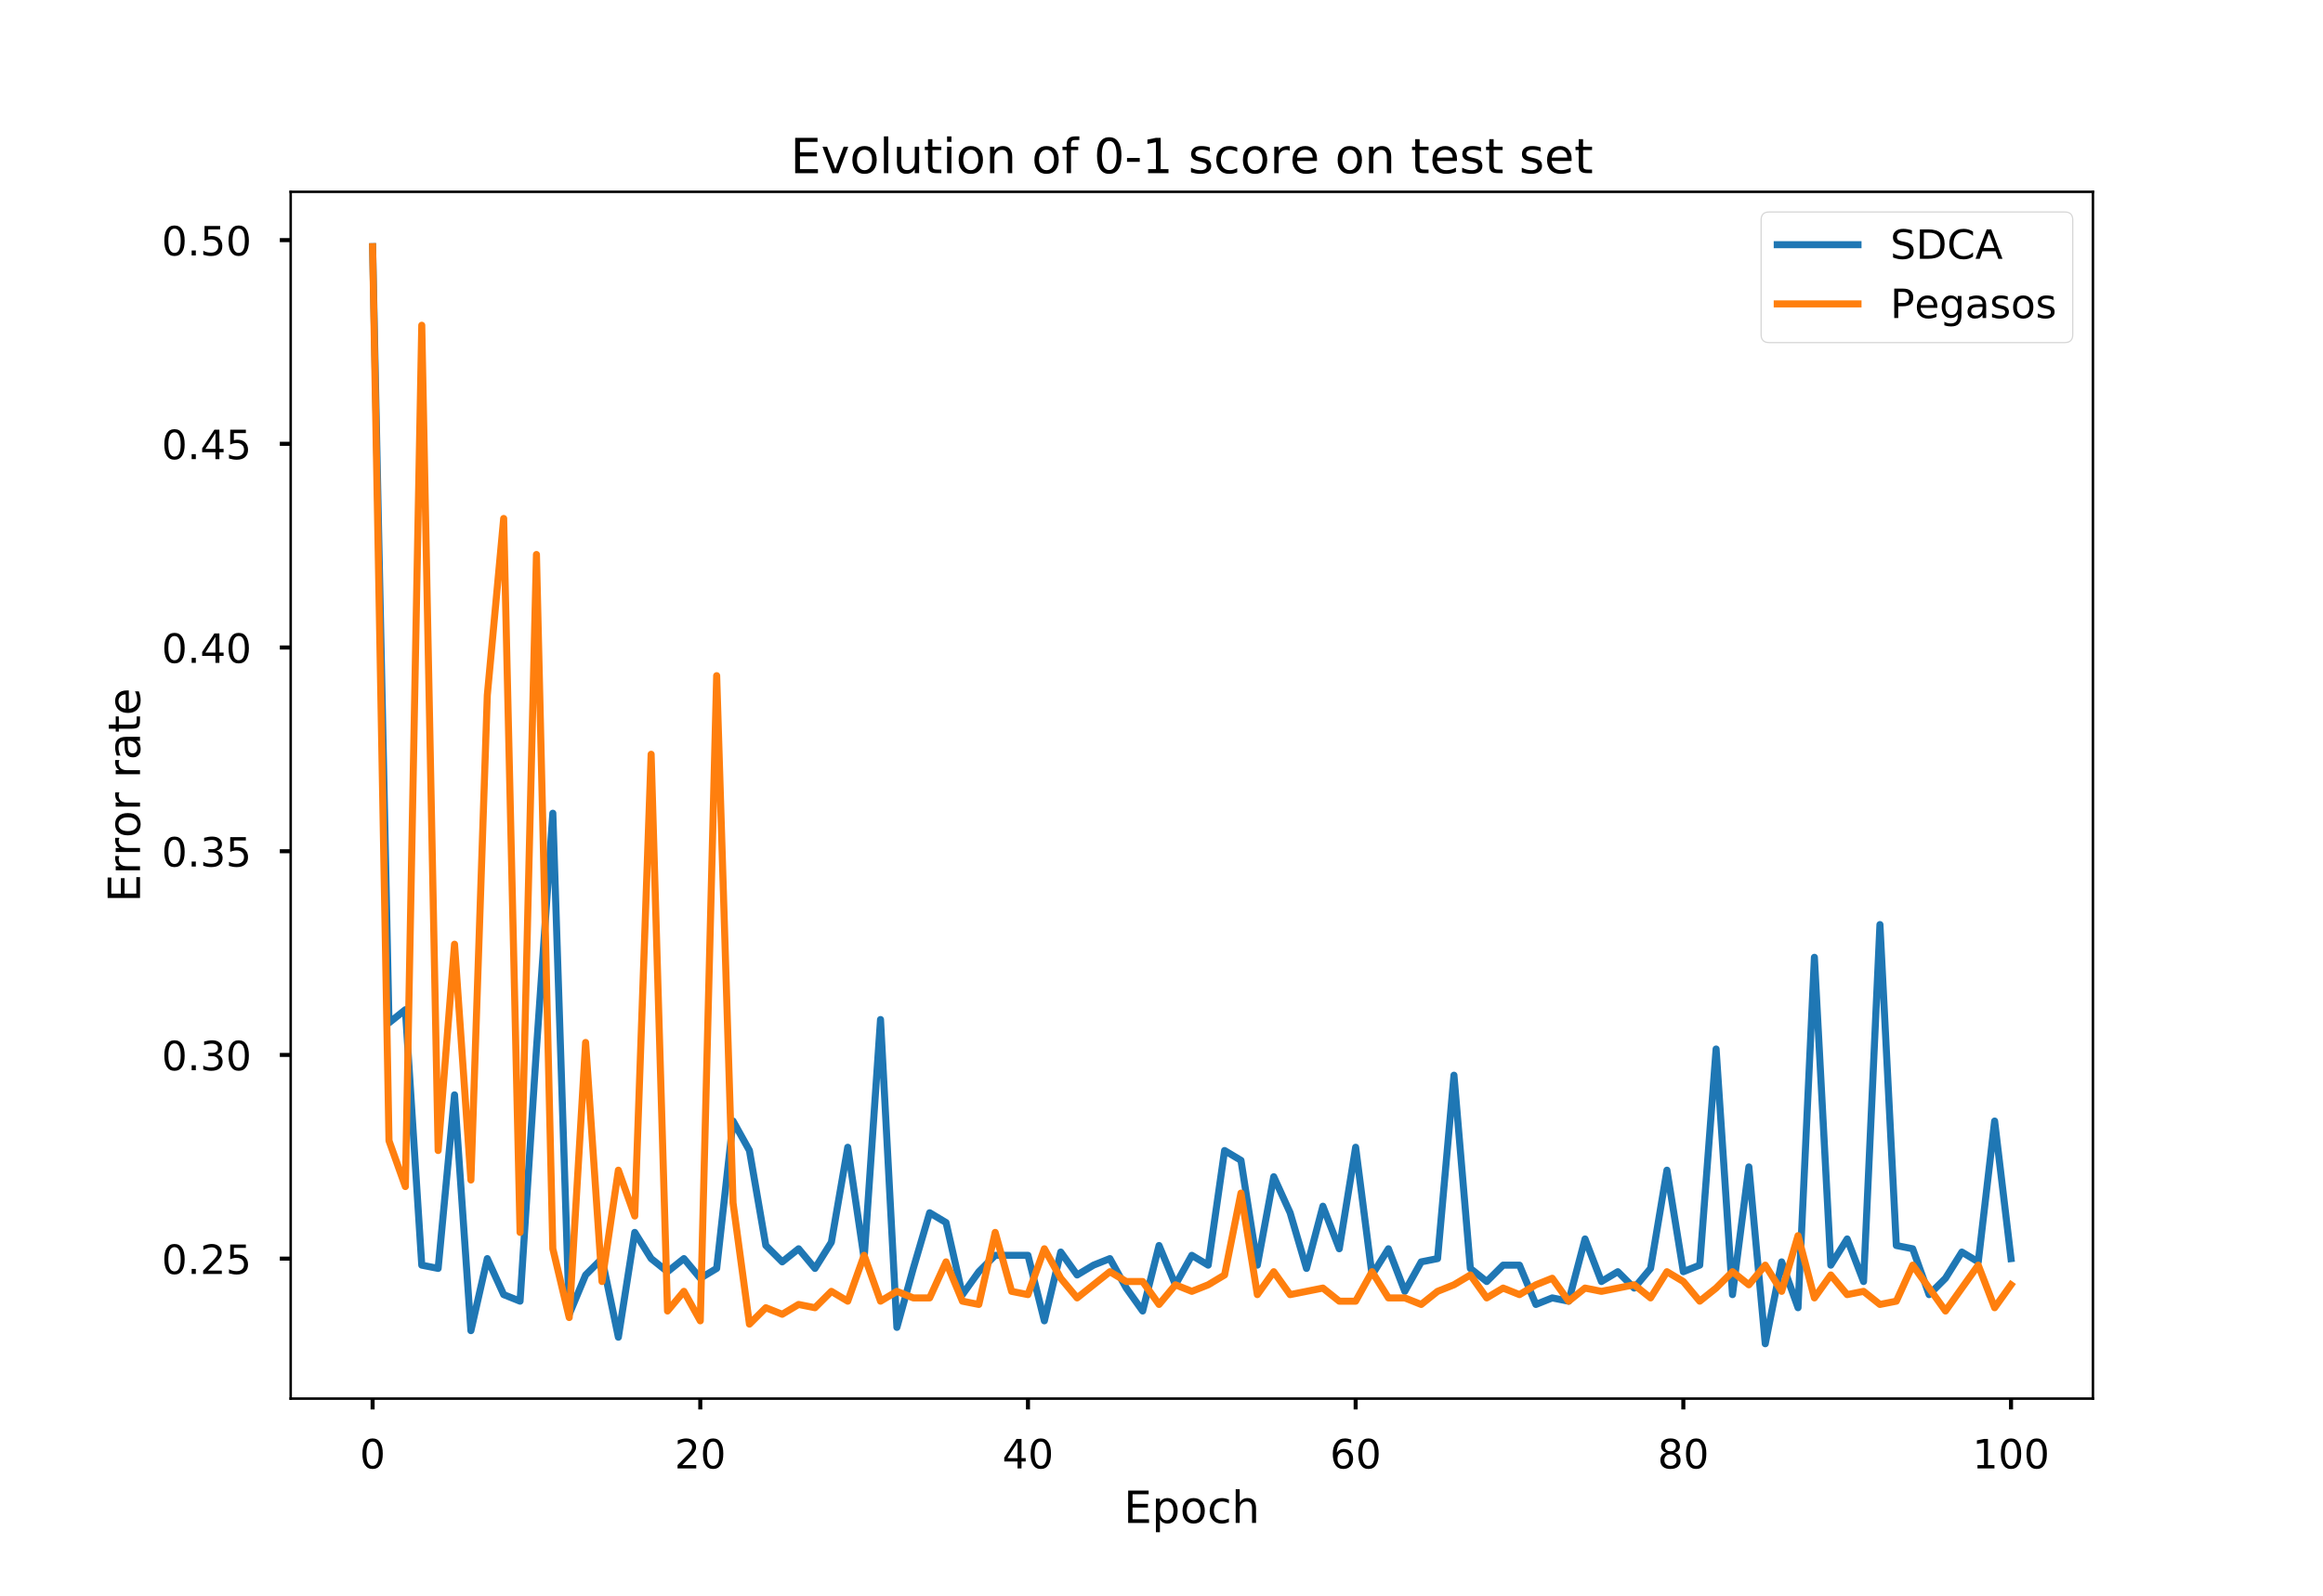
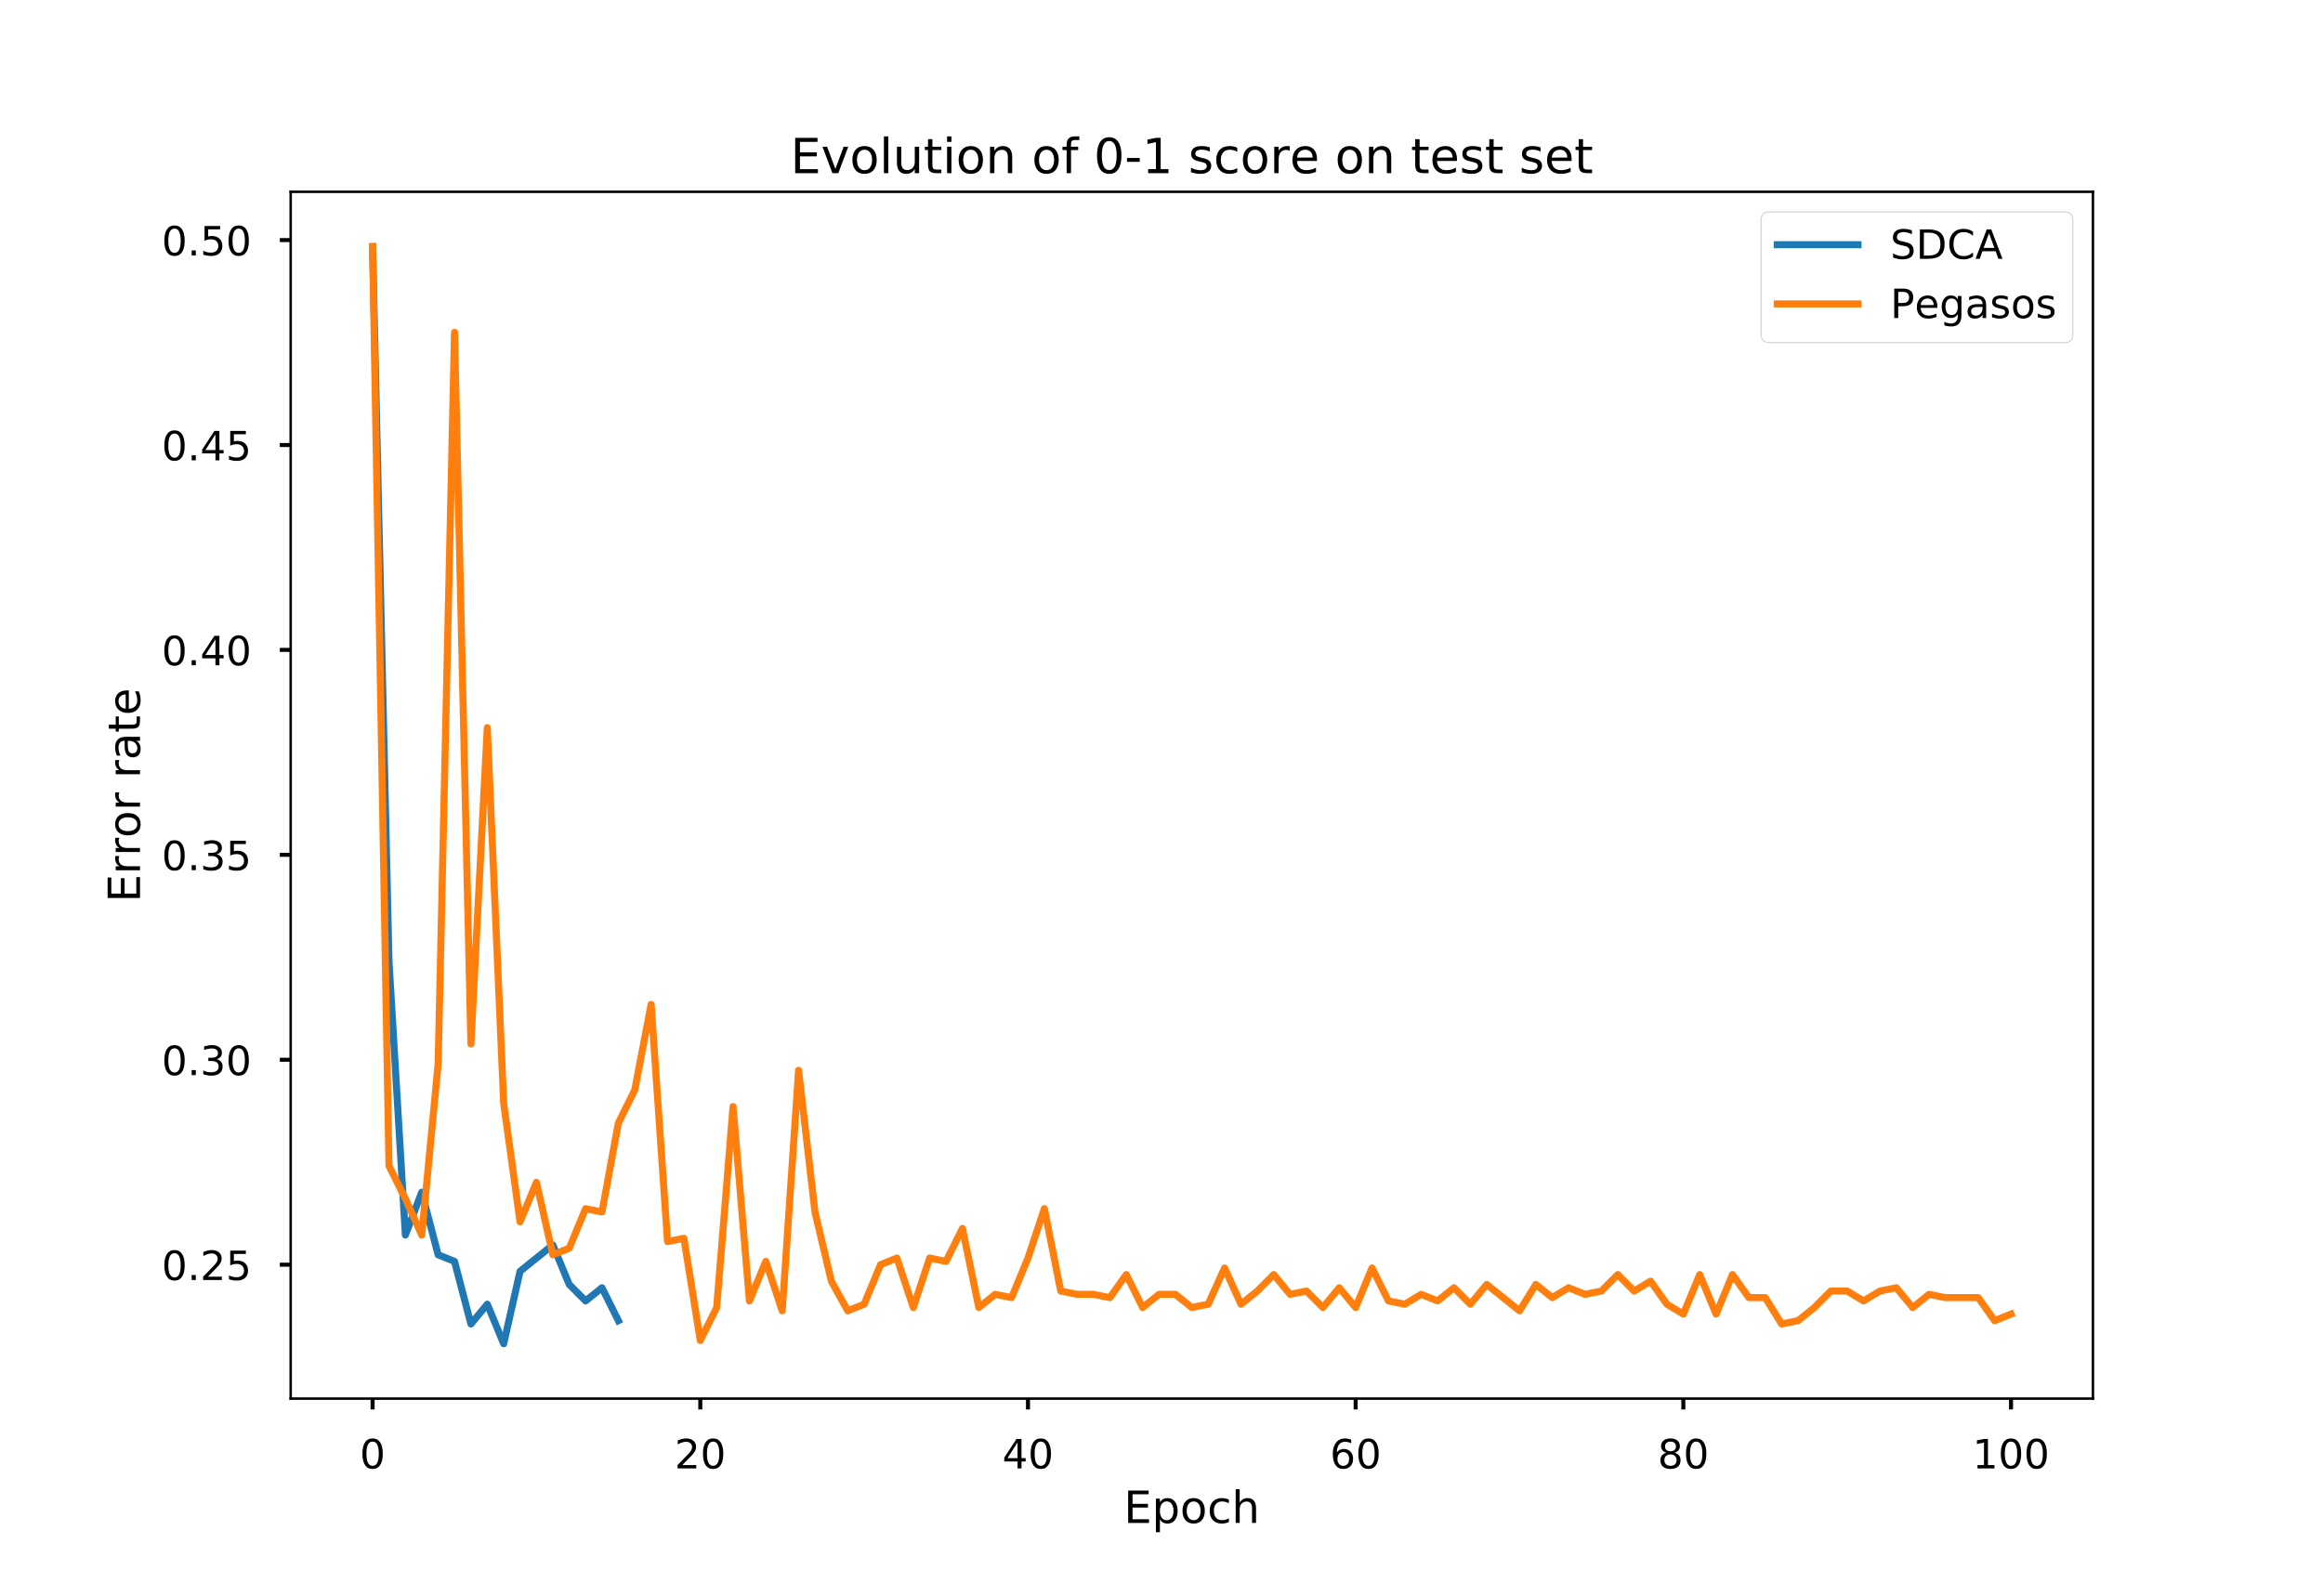
<svg xmlns="http://www.w3.org/2000/svg" xmlns:xlink="http://www.w3.org/1999/xlink" height="514pt" version="1.1" viewBox="0 0 748 514" width="748pt">
  <defs>
    <style type="text/css">
*{stroke-linecap:butt;stroke-linejoin:round;}
  </style>
  </defs>
  <g id="figure_1">
    <g id="patch_1">
      <path d="M 0 514.8  L 748.8 514.8  L 748.8 0  L 0 0  z " style="fill:#ffffff;" />
    </g>
    <g id="axes_1">
      <g id="patch_2">
        <path d="M 93.6 450.45  L 673.92 450.45  L 673.92 61.776  L 93.6 61.776  z " style="fill:#ffffff;" />
      </g>
      <g id="matplotlib.axis_1">
        <g id="xtick_1">
          <g id="line2d_1">
            <defs>
-               <path d="M 0 0  L 0 3.5  " id="m77ecbb8db7" style="stroke:#000000;stroke-width:1.3;" />
-             </defs>
-             <g>
-               <use style="stroke:#000000;stroke-width:1.3;" x="119.978" xlink:href="#m77ecbb8db7" y="450.45" />
+               <path d="M 0 0  L 0 3.5  " id="mae3351b866" style="stroke:#000000;stroke-width:1.3;" />
+             </defs>
+             <g>
+               <use style="stroke:#000000;stroke-width:1.3;" x="119.978" xlink:href="#mae3351b866" y="450.45" />
            </g>
          </g>
          <g id="text_1">
            <defs>
              <path d="M 31.781 66.406  Q 24.172 66.406 20.328 58.906  Q 16.5 51.422 16.5 36.375  Q 16.5 21.391 20.328 13.891  Q 24.172 6.391 31.781 6.391  Q 39.453 6.391 43.281 13.891  Q 47.125 21.391 47.125 36.375  Q 47.125 51.422 43.281 58.906  Q 39.453 66.406 31.781 66.406  z M 31.781 74.219  Q 44.047 74.219 50.516 64.516  Q 56.984 54.828 56.984 36.375  Q 56.984 17.969 50.516 8.266  Q 44.047 -1.422 31.781 -1.422  Q 19.531 -1.422 13.062 8.266  Q 6.594 17.969 6.594 36.375  Q 6.594 54.828 13.062 64.516  Q 19.531 74.219 31.781 74.219  z " id="DejaVuSans-30" />
            </defs>
            <g transform="translate(115.8426 472.928)scale(0.13 -0.13)">
              <use xlink:href="#DejaVuSans-30" />
            </g>
          </g>
        </g>
        <g id="xtick_2">
          <g id="line2d_2">
            <g>
-               <use style="stroke:#000000;stroke-width:1.3;" x="225.491" xlink:href="#m77ecbb8db7" y="450.45" />
+               <use style="stroke:#000000;stroke-width:1.3;" x="225.491" xlink:href="#mae3351b866" y="450.45" />
            </g>
          </g>
          <g id="text_2">
            <defs>
              <path d="M 19.188 8.297  L 53.609 8.297  L 53.609 0  L 7.328 0  L 7.328 8.297  Q 12.938 14.109 22.625 23.891  Q 32.328 33.688 34.812 36.531  Q 39.547 41.844 41.422 45.531  Q 43.312 49.219 43.312 52.781  Q 43.312 58.594 39.234 62.25  Q 35.156 65.922 28.609 65.922  Q 23.969 65.922 18.812 64.312  Q 13.672 62.703 7.812 59.422  L 7.812 69.391  Q 13.766 71.781 18.938 73  Q 24.125 74.219 28.422 74.219  Q 39.75 74.219 46.484 68.547  Q 53.219 62.891 53.219 53.422  Q 53.219 48.922 51.531 44.891  Q 49.859 40.875 45.406 35.406  Q 44.188 33.984 37.641 27.219  Q 31.109 20.453 19.188 8.297  z " id="DejaVuSans-32" />
            </defs>
            <g transform="translate(217.2197 472.928)scale(0.13 -0.13)">
              <use xlink:href="#DejaVuSans-32" />
              <use x="63.623" xlink:href="#DejaVuSans-30" />
            </g>
          </g>
        </g>
        <g id="xtick_3">
          <g id="line2d_3">
            <g>
-               <use style="stroke:#000000;stroke-width:1.3;" x="331.004" xlink:href="#m77ecbb8db7" y="450.45" />
+               <use style="stroke:#000000;stroke-width:1.3;" x="331.004" xlink:href="#mae3351b866" y="450.45" />
            </g>
          </g>
          <g id="text_3">
            <defs>
              <path d="M 37.797 64.312  L 12.891 25.391  L 37.797 25.391  z M 35.203 72.906  L 47.609 72.906  L 47.609 25.391  L 58.016 25.391  L 58.016 17.188  L 47.609 17.188  L 47.609 0  L 37.797 0  L 37.797 17.188  L 4.891 17.188  L 4.891 26.703  z " id="DejaVuSans-34" />
            </defs>
            <g transform="translate(322.7324 472.928)scale(0.13 -0.13)">
              <use xlink:href="#DejaVuSans-34" />
              <use x="63.623" xlink:href="#DejaVuSans-30" />
            </g>
          </g>
        </g>
        <g id="xtick_4">
          <g id="line2d_4">
            <g>
-               <use style="stroke:#000000;stroke-width:1.3;" x="436.516" xlink:href="#m77ecbb8db7" y="450.45" />
+               <use style="stroke:#000000;stroke-width:1.3;" x="436.516" xlink:href="#mae3351b866" y="450.45" />
            </g>
          </g>
          <g id="text_4">
            <defs>
              <path d="M 33.016 40.375  Q 26.375 40.375 22.484 35.828  Q 18.609 31.297 18.609 23.391  Q 18.609 15.531 22.484 10.953  Q 26.375 6.391 33.016 6.391  Q 39.656 6.391 43.531 10.953  Q 47.406 15.531 47.406 23.391  Q 47.406 31.297 43.531 35.828  Q 39.656 40.375 33.016 40.375  z M 52.594 71.297  L 52.594 62.312  Q 48.875 64.062 45.094 64.984  Q 41.312 65.922 37.594 65.922  Q 27.828 65.922 22.672 59.328  Q 17.531 52.734 16.797 39.406  Q 19.672 43.656 24.016 45.922  Q 28.375 48.188 33.594 48.188  Q 44.578 48.188 50.953 41.516  Q 57.328 34.859 57.328 23.391  Q 57.328 12.156 50.688 5.359  Q 44.047 -1.422 33.016 -1.422  Q 20.359 -1.422 13.672 8.266  Q 6.984 17.969 6.984 36.375  Q 6.984 53.656 15.188 63.938  Q 23.391 74.219 37.203 74.219  Q 40.922 74.219 44.703 73.484  Q 48.484 72.75 52.594 71.297  z " id="DejaVuSans-36" />
            </defs>
            <g transform="translate(428.2451 472.928)scale(0.13 -0.13)">
              <use xlink:href="#DejaVuSans-36" />
              <use x="63.623" xlink:href="#DejaVuSans-30" />
            </g>
          </g>
        </g>
        <g id="xtick_5">
          <g id="line2d_5">
            <g>
-               <use style="stroke:#000000;stroke-width:1.3;" x="542.029" xlink:href="#m77ecbb8db7" y="450.45" />
+               <use style="stroke:#000000;stroke-width:1.3;" x="542.029" xlink:href="#mae3351b866" y="450.45" />
            </g>
          </g>
          <g id="text_5">
            <defs>
              <path d="M 31.781 34.625  Q 24.75 34.625 20.719 30.859  Q 16.703 27.094 16.703 20.516  Q 16.703 13.922 20.719 10.156  Q 24.75 6.391 31.781 6.391  Q 38.812 6.391 42.859 10.172  Q 46.922 13.969 46.922 20.516  Q 46.922 27.094 42.891 30.859  Q 38.875 34.625 31.781 34.625  z M 21.922 38.812  Q 15.578 40.375 12.031 44.719  Q 8.5 49.078 8.5 55.328  Q 8.5 64.062 14.719 69.141  Q 20.953 74.219 31.781 74.219  Q 42.672 74.219 48.875 69.141  Q 55.078 64.062 55.078 55.328  Q 55.078 49.078 51.531 44.719  Q 48 40.375 41.703 38.812  Q 48.828 37.156 52.797 32.312  Q 56.781 27.484 56.781 20.516  Q 56.781 9.906 50.312 4.234  Q 43.844 -1.422 31.781 -1.422  Q 19.734 -1.422 13.25 4.234  Q 6.781 9.906 6.781 20.516  Q 6.781 27.484 10.781 32.312  Q 14.797 37.156 21.922 38.812  z M 18.312 54.391  Q 18.312 48.734 21.844 45.562  Q 25.391 42.391 31.781 42.391  Q 38.141 42.391 41.719 45.562  Q 45.312 48.734 45.312 54.391  Q 45.312 60.062 41.719 63.234  Q 38.141 66.406 31.781 66.406  Q 25.391 66.406 21.844 63.234  Q 18.312 60.062 18.312 54.391  z " id="DejaVuSans-38" />
            </defs>
            <g transform="translate(533.7578 472.928)scale(0.13 -0.13)">
              <use xlink:href="#DejaVuSans-38" />
              <use x="63.623" xlink:href="#DejaVuSans-30" />
            </g>
          </g>
        </g>
        <g id="xtick_6">
          <g id="line2d_6">
            <g>
-               <use style="stroke:#000000;stroke-width:1.3;" x="647.542" xlink:href="#m77ecbb8db7" y="450.45" />
+               <use style="stroke:#000000;stroke-width:1.3;" x="647.542" xlink:href="#mae3351b866" y="450.45" />
            </g>
          </g>
          <g id="text_6">
            <defs>
              <path d="M 12.406 8.297  L 28.516 8.297  L 28.516 63.922  L 10.984 60.406  L 10.984 69.391  L 28.422 72.906  L 38.281 72.906  L 38.281 8.297  L 54.391 8.297  L 54.391 0  L 12.406 0  z " id="DejaVuSans-31" />
            </defs>
            <g transform="translate(635.1349 472.928)scale(0.13 -0.13)">
              <use xlink:href="#DejaVuSans-31" />
              <use x="63.623" xlink:href="#DejaVuSans-30" />
              <use x="127.246" xlink:href="#DejaVuSans-30" />
            </g>
          </g>
        </g>
        <g id="text_7">
          <defs>
            <path d="M 9.812 72.906  L 55.906 72.906  L 55.906 64.594  L 19.672 64.594  L 19.672 43.016  L 54.391 43.016  L 54.391 34.719  L 19.672 34.719  L 19.672 8.297  L 56.781 8.297  L 56.781 0  L 9.812 0  z " id="DejaVuSans-45" />
            <path d="M 18.109 8.203  L 18.109 -20.797  L 9.078 -20.797  L 9.078 54.688  L 18.109 54.688  L 18.109 46.391  Q 20.953 51.266 25.266 53.625  Q 29.594 56 35.594 56  Q 45.562 56 51.781 48.094  Q 58.016 40.188 58.016 27.297  Q 58.016 14.406 51.781 6.484  Q 45.562 -1.422 35.594 -1.422  Q 29.594 -1.422 25.266 0.953  Q 20.953 3.328 18.109 8.203  z M 48.688 27.297  Q 48.688 37.203 44.609 42.844  Q 40.531 48.484 33.406 48.484  Q 26.266 48.484 22.188 42.844  Q 18.109 37.203 18.109 27.297  Q 18.109 17.391 22.188 11.75  Q 26.266 6.109 33.406 6.109  Q 40.531 6.109 44.609 11.75  Q 48.688 17.391 48.688 27.297  z " id="DejaVuSans-70" />
            <path d="M 30.609 48.391  Q 23.391 48.391 19.188 42.75  Q 14.984 37.109 14.984 27.297  Q 14.984 17.484 19.156 11.844  Q 23.344 6.203 30.609 6.203  Q 37.797 6.203 41.984 11.859  Q 46.188 17.531 46.188 27.297  Q 46.188 37.016 41.984 42.703  Q 37.797 48.391 30.609 48.391  z M 30.609 56  Q 42.328 56 49.016 48.375  Q 55.719 40.766 55.719 27.297  Q 55.719 13.875 49.016 6.219  Q 42.328 -1.422 30.609 -1.422  Q 18.844 -1.422 12.172 6.219  Q 5.516 13.875 5.516 27.297  Q 5.516 40.766 12.172 48.375  Q 18.844 56 30.609 56  z " id="DejaVuSans-6f" />
            <path d="M 48.781 52.594  L 48.781 44.188  Q 44.969 46.297 41.141 47.344  Q 37.312 48.391 33.406 48.391  Q 24.656 48.391 19.812 42.844  Q 14.984 37.312 14.984 27.297  Q 14.984 17.281 19.812 11.734  Q 24.656 6.203 33.406 6.203  Q 37.312 6.203 41.141 7.25  Q 44.969 8.297 48.781 10.406  L 48.781 2.094  Q 45.016 0.344 40.984 -0.531  Q 36.969 -1.422 32.422 -1.422  Q 20.062 -1.422 12.781 6.344  Q 5.516 14.109 5.516 27.297  Q 5.516 40.672 12.859 48.328  Q 20.219 56 33.016 56  Q 37.156 56 41.109 55.141  Q 45.062 54.297 48.781 52.594  z " id="DejaVuSans-63" />
            <path d="M 54.891 33.016  L 54.891 0  L 45.906 0  L 45.906 32.719  Q 45.906 40.484 42.875 44.328  Q 39.844 48.188 33.797 48.188  Q 26.516 48.188 22.312 43.547  Q 18.109 38.922 18.109 30.906  L 18.109 0  L 9.078 0  L 9.078 75.984  L 18.109 75.984  L 18.109 46.188  Q 21.344 51.125 25.703 53.562  Q 30.078 56 35.797 56  Q 45.219 56 50.047 50.172  Q 54.891 44.344 54.891 33.016  z " id="DejaVuSans-68" />
          </defs>
          <g transform="translate(361.8654 490.4973)scale(0.143 -0.143)">
            <use xlink:href="#DejaVuSans-45" />
            <use x="63.184" xlink:href="#DejaVuSans-70" />
            <use x="126.66" xlink:href="#DejaVuSans-6f" />
            <use x="187.842" xlink:href="#DejaVuSans-63" />
            <use x="242.822" xlink:href="#DejaVuSans-68" />
          </g>
        </g>
      </g>
      <g id="matplotlib.axis_2">
        <g id="ytick_1">
          <g id="line2d_7">
            <defs>
-               <path d="M 0 0  L -3.5 0  " id="ma47e906a78" style="stroke:#000000;stroke-width:1.3;" />
-             </defs>
-             <g>
-               <use style="stroke:#000000;stroke-width:1.3;" x="93.6" xlink:href="#ma47e906a78" y="405.36" />
+               <path d="M 0 0  L -3.5 0  " id="m2d03dd5faa" style="stroke:#000000;stroke-width:1.3;" />
+             </defs>
+             <g>
+               <use style="stroke:#000000;stroke-width:1.3;" x="93.6" xlink:href="#m2d03dd5faa" y="407.317" />
            </g>
          </g>
          <g id="text_8">
            <defs>
              <path d="M 10.688 12.406  L 21 12.406  L 21 0  L 10.688 0  z " id="DejaVuSans-2e" />
              <path d="M 10.797 72.906  L 49.516 72.906  L 49.516 64.594  L 19.828 64.594  L 19.828 46.734  Q 21.969 47.469 24.109 47.828  Q 26.266 48.188 28.422 48.188  Q 40.625 48.188 47.75 41.5  Q 54.891 34.812 54.891 23.391  Q 54.891 11.625 47.562 5.094  Q 40.234 -1.422 26.906 -1.422  Q 22.312 -1.422 17.547 -0.641  Q 12.797 0.141 7.719 1.703  L 7.719 11.625  Q 12.109 9.234 16.797 8.062  Q 21.484 6.891 26.703 6.891  Q 35.156 6.891 40.078 11.328  Q 45.016 15.766 45.016 23.391  Q 45.016 31 40.078 35.438  Q 35.156 39.891 26.703 39.891  Q 22.75 39.891 18.812 39.016  Q 14.891 38.141 10.797 36.281  z " id="DejaVuSans-35" />
            </defs>
-             <g transform="translate(52.05469 410.2986)scale(0.13 -0.13)">
+             <g transform="translate(52.05469 412.256)scale(0.13 -0.13)">
              <use xlink:href="#DejaVuSans-30" />
              <use x="63.623" xlink:href="#DejaVuSans-2e" />
              <use x="95.41" xlink:href="#DejaVuSans-32" />
              <use x="159.033" xlink:href="#DejaVuSans-35" />
            </g>
          </g>
        </g>
        <g id="ytick_2">
          <g id="line2d_8">
            <g>
-               <use style="stroke:#000000;stroke-width:1.3;" x="93.6" xlink:href="#ma47e906a78" y="339.754" />
+               <use style="stroke:#000000;stroke-width:1.3;" x="93.6" xlink:href="#m2d03dd5faa" y="341.318" />
            </g>
          </g>
          <g id="text_9">
            <defs>
              <path d="M 40.578 39.312  Q 47.656 37.797 51.625 33  Q 55.609 28.219 55.609 21.188  Q 55.609 10.406 48.188 4.484  Q 40.766 -1.422 27.094 -1.422  Q 22.516 -1.422 17.656 -0.516  Q 12.797 0.391 7.625 2.203  L 7.625 11.719  Q 11.719 9.328 16.594 8.109  Q 21.484 6.891 26.812 6.891  Q 36.078 6.891 40.938 10.547  Q 45.797 14.203 45.797 21.188  Q 45.797 27.641 41.281 31.266  Q 36.766 34.906 28.719 34.906  L 20.219 34.906  L 20.219 43.016  L 29.109 43.016  Q 36.375 43.016 40.234 45.922  Q 44.094 48.828 44.094 54.297  Q 44.094 59.906 40.109 62.906  Q 36.141 65.922 28.719 65.922  Q 24.656 65.922 20.016 65.031  Q 15.375 64.156 9.812 62.312  L 9.812 71.094  Q 15.438 72.656 20.344 73.438  Q 25.25 74.219 29.594 74.219  Q 40.828 74.219 47.359 69.109  Q 53.906 64.016 53.906 55.328  Q 53.906 49.266 50.438 45.094  Q 46.969 40.922 40.578 39.312  z " id="DejaVuSans-33" />
            </defs>
-             <g transform="translate(52.05469 344.6934)scale(0.13 -0.13)">
+             <g transform="translate(52.05469 346.2568)scale(0.13 -0.13)">
              <use xlink:href="#DejaVuSans-30" />
              <use x="63.623" xlink:href="#DejaVuSans-2e" />
              <use x="95.41" xlink:href="#DejaVuSans-33" />
              <use x="159.033" xlink:href="#DejaVuSans-30" />
            </g>
          </g>
        </g>
        <g id="ytick_3">
          <g id="line2d_9">
            <g>
-               <use style="stroke:#000000;stroke-width:1.3;" x="93.6" xlink:href="#ma47e906a78" y="274.149" />
+               <use style="stroke:#000000;stroke-width:1.3;" x="93.6" xlink:href="#m2d03dd5faa" y="275.319" />
            </g>
          </g>
          <g id="text_10">
-             <g transform="translate(52.05469 279.0881)scale(0.13 -0.13)">
+             <g transform="translate(52.05469 280.2576)scale(0.13 -0.13)">
              <use xlink:href="#DejaVuSans-30" />
              <use x="63.623" xlink:href="#DejaVuSans-2e" />
              <use x="95.41" xlink:href="#DejaVuSans-33" />
              <use x="159.033" xlink:href="#DejaVuSans-35" />
            </g>
          </g>
        </g>
        <g id="ytick_4">
          <g id="line2d_10">
            <g>
-               <use style="stroke:#000000;stroke-width:1.3;" x="93.6" xlink:href="#ma47e906a78" y="208.544" />
+               <use style="stroke:#000000;stroke-width:1.3;" x="93.6" xlink:href="#m2d03dd5faa" y="209.319" />
            </g>
          </g>
          <g id="text_11">
-             <g transform="translate(52.05469 213.4829)scale(0.13 -0.13)">
+             <g transform="translate(52.05469 214.2583)scale(0.13 -0.13)">
              <use xlink:href="#DejaVuSans-30" />
              <use x="63.623" xlink:href="#DejaVuSans-2e" />
              <use x="95.41" xlink:href="#DejaVuSans-34" />
              <use x="159.033" xlink:href="#DejaVuSans-30" />
            </g>
          </g>
        </g>
        <g id="ytick_5">
          <g id="line2d_11">
            <g>
-               <use style="stroke:#000000;stroke-width:1.3;" x="93.6" xlink:href="#ma47e906a78" y="142.939" />
+               <use style="stroke:#000000;stroke-width:1.3;" x="93.6" xlink:href="#m2d03dd5faa" y="143.32" />
            </g>
          </g>
          <g id="text_12">
-             <g transform="translate(52.05469 147.8777)scale(0.13 -0.13)">
+             <g transform="translate(52.05469 148.2591)scale(0.13 -0.13)">
              <use xlink:href="#DejaVuSans-30" />
              <use x="63.623" xlink:href="#DejaVuSans-2e" />
              <use x="95.41" xlink:href="#DejaVuSans-34" />
              <use x="159.033" xlink:href="#DejaVuSans-35" />
            </g>
          </g>
        </g>
        <g id="ytick_6">
          <g id="line2d_12">
            <g>
-               <use style="stroke:#000000;stroke-width:1.3;" x="93.6" xlink:href="#ma47e906a78" y="77.334" />
+               <use style="stroke:#000000;stroke-width:1.3;" x="93.6" xlink:href="#m2d03dd5faa" y="77.321" />
            </g>
          </g>
          <g id="text_13">
-             <g transform="translate(52.05469 82.27249)scale(0.13 -0.13)">
+             <g transform="translate(52.05469 82.25982)scale(0.13 -0.13)">
              <use xlink:href="#DejaVuSans-30" />
              <use x="63.623" xlink:href="#DejaVuSans-2e" />
              <use x="95.41" xlink:href="#DejaVuSans-35" />
              <use x="159.033" xlink:href="#DejaVuSans-30" />
            </g>
          </g>
        </g>
        <g id="text_14">
          <defs>
            <path d="M 41.109 46.297  Q 39.594 47.172 37.812 47.578  Q 36.031 48 33.891 48  Q 26.266 48 22.188 43.047  Q 18.109 38.094 18.109 28.812  L 18.109 0  L 9.078 0  L 9.078 54.688  L 18.109 54.688  L 18.109 46.188  Q 20.953 51.172 25.484 53.578  Q 30.031 56 36.531 56  Q 37.453 56 38.578 55.875  Q 39.703 55.766 41.062 55.516  z " id="DejaVuSans-72" />
            <path id="DejaVuSans-20" />
            <path d="M 34.281 27.484  Q 23.391 27.484 19.188 25  Q 14.984 22.516 14.984 16.5  Q 14.984 11.719 18.141 8.906  Q 21.297 6.109 26.703 6.109  Q 34.188 6.109 38.703 11.406  Q 43.219 16.703 43.219 25.484  L 43.219 27.484  z M 52.203 31.203  L 52.203 0  L 43.219 0  L 43.219 8.297  Q 40.141 3.328 35.547 0.953  Q 30.953 -1.422 24.312 -1.422  Q 15.922 -1.422 10.953 3.297  Q 6 8.016 6 15.922  Q 6 25.141 12.172 29.828  Q 18.359 34.516 30.609 34.516  L 43.219 34.516  L 43.219 35.406  Q 43.219 41.609 39.141 45  Q 35.062 48.391 27.688 48.391  Q 23 48.391 18.547 47.266  Q 14.109 46.141 10.016 43.891  L 10.016 52.203  Q 14.938 54.109 19.578 55.047  Q 24.219 56 28.609 56  Q 40.484 56 46.344 49.844  Q 52.203 43.703 52.203 31.203  z " id="DejaVuSans-61" />
            <path d="M 18.312 70.219  L 18.312 54.688  L 36.812 54.688  L 36.812 47.703  L 18.312 47.703  L 18.312 18.016  Q 18.312 11.328 20.141 9.422  Q 21.969 7.516 27.594 7.516  L 36.812 7.516  L 36.812 0  L 27.594 0  Q 17.188 0 13.234 3.875  Q 9.281 7.766 9.281 18.016  L 9.281 47.703  L 2.688 47.703  L 2.688 54.688  L 9.281 54.688  L 9.281 70.219  z " id="DejaVuSans-74" />
            <path d="M 56.203 29.594  L 56.203 25.203  L 14.891 25.203  Q 15.484 15.922 20.484 11.062  Q 25.484 6.203 34.422 6.203  Q 39.594 6.203 44.453 7.469  Q 49.312 8.734 54.109 11.281  L 54.109 2.781  Q 49.266 0.734 44.188 -0.344  Q 39.109 -1.422 33.891 -1.422  Q 20.797 -1.422 13.156 6.188  Q 5.516 13.812 5.516 26.812  Q 5.516 40.234 12.766 48.109  Q 20.016 56 32.328 56  Q 43.359 56 49.781 48.891  Q 56.203 41.797 56.203 29.594  z M 47.219 32.234  Q 47.125 39.594 43.094 43.984  Q 39.062 48.391 32.422 48.391  Q 24.906 48.391 20.391 44.141  Q 15.875 39.891 15.188 32.172  z " id="DejaVuSans-65" />
          </defs>
          <g transform="translate(45.08073 290.6162)rotate(-90)scale(0.143 -0.143)">
            <use xlink:href="#DejaVuSans-45" />
            <use x="63.184" xlink:href="#DejaVuSans-72" />
            <use x="104.281" xlink:href="#DejaVuSans-72" />
            <use x="145.363" xlink:href="#DejaVuSans-6f" />
            <use x="206.545" xlink:href="#DejaVuSans-72" />
            <use x="247.658" xlink:href="#DejaVuSans-20" />
            <use x="279.445" xlink:href="#DejaVuSans-72" />
            <use x="320.559" xlink:href="#DejaVuSans-61" />
            <use x="381.838" xlink:href="#DejaVuSans-74" />
            <use x="421.047" xlink:href="#DejaVuSans-65" />
          </g>
        </g>
      </g>
      <g id="line2d_13">
-         <path clip-path="url(#p0ccb8f0dad)" d="M 119.978 79.443  L 125.254 329.418  L 130.529 325.199  L 135.805 407.469  L 141.081 408.524  L 146.356 352.622  L 151.632 428.564  L 156.908 405.36  L 162.183 416.962  L 167.459 419.071  L 172.735 337.856  L 178.01 261.914  L 183.286 423.29  L 188.561 410.633  L 193.837 405.36  L 199.113 430.674  L 204.388 396.922  L 209.664 405.36  L 214.94 409.579  L 220.215 405.36  L 225.491 411.688  L 230.767 408.524  L 236.042 361.06  L 241.318 370.553  L 246.593 401.141  L 251.869 406.414  L 257.145 402.195  L 262.42 408.524  L 267.696 400.086  L 272.972 369.498  L 278.247 405.36  L 283.523 328.363  L 288.799 427.509  L 294.074 408.524  L 299.35 390.593  L 304.625 393.757  L 309.901 416.962  L 315.177 409.579  L 320.452 404.305  L 325.728 404.305  L 331.004 404.305  L 336.279 425.4  L 341.555 403.25  L 346.831 410.633  L 352.106 407.469  L 357.382 405.36  L 362.657 414.852  L 367.933 422.236  L 373.209 401.141  L 378.484 413.798  L 383.76 404.305  L 389.036 407.469  L 394.311 370.553  L 399.587 373.717  L 404.863 407.469  L 410.138 378.991  L 415.414 390.593  L 420.689 408.524  L 425.965 388.484  L 431.241 402.195  L 436.516 369.498  L 441.792 410.633  L 447.068 402.195  L 452.343 415.907  L 457.619 406.414  L 462.895 405.36  L 468.17 346.294  L 473.446 408.524  L 478.721 412.743  L 483.997 407.469  L 489.273 407.469  L 494.548 420.126  L 499.824 418.017  L 505.1 419.071  L 510.375 399.031  L 515.651 412.743  L 520.927 409.579  L 526.202 414.852  L 531.478 408.524  L 536.753 376.881  L 542.029 409.579  L 547.305 407.469  L 552.58 337.856  L 557.856 416.962  L 563.132 375.827  L 568.407 432.783  L 573.683 406.414  L 578.959 421.181  L 584.234 308.323  L 589.51 407.469  L 594.785 399.031  L 600.061 412.743  L 605.337 297.775  L 610.612 401.141  L 615.888 402.195  L 621.164 416.962  L 626.439 411.688  L 631.715 403.25  L 636.991 406.414  L 642.266 361.06  L 647.542 405.36  " style="fill:none;stroke:#1f77b4;stroke-linecap:square;stroke-width:2.275;" />
+         <path clip-path="url(#p6cdda96b10)" d="M 119.978 79.443  L 125.254 309.698  L 130.529 397.767  L 135.805 383.973  L 141.081 404.134  L 146.356 406.256  L 151.632 426.417  L 156.908 420.05  L 162.183 432.783  L 167.459 409.439  L 172.735 405.195  L 178.01 400.951  L 183.286 413.684  L 188.561 418.989  L 193.837 414.745  L 199.113 425.355  " style="fill:none;stroke:#1f77b4;stroke-linecap:square;stroke-width:2.275;" />
      </g>
      <g id="line2d_14">
-         <path clip-path="url(#p0ccb8f0dad)" d="M 119.978 79.443  L 125.254 367.389  L 130.529 382.155  L 135.805 104.757  L 141.081 370.553  L 146.356 304.104  L 151.632 380.046  L 156.908 223.943  L 162.183 166.987  L 167.459 396.922  L 172.735 178.589  L 178.01 402.195  L 183.286 424.345  L 188.561 335.746  L 193.837 412.743  L 199.113 376.881  L 204.388 391.648  L 209.664 242.929  L 214.94 422.236  L 220.215 415.907  L 225.491 425.4  L 230.767 217.615  L 236.042 387.429  L 241.318 426.455  L 246.593 421.181  L 251.869 423.29  L 257.145 420.126  L 262.42 421.181  L 267.696 415.907  L 272.972 419.071  L 278.247 404.305  L 283.523 419.071  L 288.799 415.907  L 294.074 418.017  L 299.35 418.017  L 304.625 406.414  L 309.901 419.071  L 315.177 420.126  L 320.452 396.922  L 325.728 415.907  L 331.004 416.962  L 336.279 402.195  L 341.555 411.688  L 346.831 418.017  L 352.106 413.798  L 357.382 409.579  L 362.657 412.743  L 367.933 412.743  L 373.209 420.126  L 378.484 413.798  L 383.76 415.907  L 389.036 413.798  L 394.311 410.633  L 399.587 384.265  L 404.863 416.962  L 410.138 409.579  L 415.414 416.962  L 420.689 415.907  L 425.965 414.852  L 431.241 419.071  L 436.516 419.071  L 441.792 409.579  L 447.068 418.017  L 452.343 418.017  L 457.619 420.126  L 462.895 415.907  L 468.17 413.798  L 473.446 410.633  L 478.721 418.017  L 483.997 414.852  L 489.273 416.962  L 494.548 413.798  L 499.824 411.688  L 505.1 419.071  L 510.375 414.852  L 515.651 415.907  L 520.927 414.852  L 526.202 413.798  L 531.478 418.017  L 536.753 409.579  L 542.029 412.743  L 547.305 419.071  L 552.58 414.852  L 557.856 409.579  L 563.132 413.798  L 568.407 407.469  L 573.683 415.907  L 578.959 397.976  L 584.234 418.017  L 589.51 410.633  L 594.785 416.962  L 600.061 415.907  L 605.337 420.126  L 610.612 419.071  L 615.888 407.469  L 621.164 414.852  L 626.439 422.236  L 631.715 414.852  L 636.991 407.469  L 642.266 421.181  L 647.542 413.798  " style="fill:none;stroke:#ff7f0e;stroke-linecap:square;stroke-width:2.275;" />
+         <path clip-path="url(#p6cdda96b10)" d="M 119.978 79.443  L 125.254 375.485  L 130.529 386.095  L 135.805 397.767  L 141.081 342.591  L 146.356 107.031  L 151.632 336.225  L 156.908 234.361  L 162.183 355.324  L 167.459 393.523  L 172.735 380.79  L 178.01 404.134  L 183.286 402.012  L 188.561 389.279  L 193.837 390.34  L 199.113 361.691  L 204.388 351.08  L 209.664 323.492  L 214.94 399.889  L 220.215 398.828  L 225.491 431.722  L 230.767 421.111  L 236.042 356.385  L 241.318 418.989  L 246.593 406.256  L 251.869 422.172  L 257.145 344.713  L 262.42 390.34  L 267.696 412.622  L 272.972 422.172  L 278.247 420.05  L 283.523 407.317  L 288.799 405.195  L 294.074 421.111  L 299.35 405.195  L 304.625 406.256  L 309.901 395.645  L 315.177 421.111  L 320.452 416.867  L 325.728 417.928  L 331.004 405.195  L 336.279 389.279  L 341.555 415.806  L 346.831 416.867  L 352.106 416.867  L 357.382 417.928  L 362.657 410.5  L 367.933 421.111  L 373.209 416.867  L 378.484 416.867  L 383.76 421.111  L 389.036 420.05  L 394.311 408.378  L 399.587 420.05  L 404.863 415.806  L 410.138 410.5  L 415.414 416.867  L 420.689 415.806  L 425.965 421.111  L 431.241 414.745  L 436.516 421.111  L 441.792 408.378  L 447.068 418.989  L 452.343 420.05  L 457.619 416.867  L 462.895 418.989  L 468.17 414.745  L 473.446 420.05  L 478.721 413.684  L 483.997 417.928  L 489.273 422.172  L 494.548 413.684  L 499.824 417.928  L 505.1 414.745  L 510.375 416.867  L 515.651 415.806  L 520.927 410.5  L 526.202 415.806  L 531.478 412.622  L 536.753 420.05  L 542.029 423.233  L 547.305 410.5  L 552.58 423.233  L 557.856 410.5  L 563.132 417.928  L 568.407 417.928  L 573.683 426.417  L 578.959 425.355  L 584.234 421.111  L 589.51 415.806  L 594.785 415.806  L 600.061 418.989  L 605.337 415.806  L 610.612 414.745  L 615.888 421.111  L 621.164 416.867  L 626.439 417.928  L 631.715 417.928  L 636.991 417.928  L 642.266 425.355  L 647.542 423.233  " style="fill:none;stroke:#ff7f0e;stroke-linecap:square;stroke-width:2.275;" />
      </g>
      <g id="patch_3">
        <path d="M 93.6 450.45  L 93.6 61.776  " style="fill:none;stroke:#000000;stroke-linecap:square;stroke-linejoin:miter;stroke-width:0.8;" />
      </g>
      <g id="patch_4">
        <path d="M 673.92 450.45  L 673.92 61.776  " style="fill:none;stroke:#000000;stroke-linecap:square;stroke-linejoin:miter;stroke-width:0.8;" />
      </g>
      <g id="patch_5">
        <path d="M 93.6 450.45  L 673.92 450.45  " style="fill:none;stroke:#000000;stroke-linecap:square;stroke-linejoin:miter;stroke-width:0.8;" />
      </g>
      <g id="patch_6">
        <path d="M 93.6 61.776  L 673.92 61.776  " style="fill:none;stroke:#000000;stroke-linecap:square;stroke-linejoin:miter;stroke-width:0.8;" />
      </g>
      <g id="text_15">
        <defs>
          <path d="M 2.984 54.688  L 12.5 54.688  L 29.594 8.797  L 46.688 54.688  L 56.203 54.688  L 35.688 0  L 23.484 0  z " id="DejaVuSans-76" />
          <path d="M 9.422 75.984  L 18.406 75.984  L 18.406 0  L 9.422 0  z " id="DejaVuSans-6c" />
          <path d="M 8.5 21.578  L 8.5 54.688  L 17.484 54.688  L 17.484 21.922  Q 17.484 14.156 20.5 10.266  Q 23.531 6.391 29.594 6.391  Q 36.859 6.391 41.078 11.031  Q 45.312 15.672 45.312 23.688  L 45.312 54.688  L 54.297 54.688  L 54.297 0  L 45.312 0  L 45.312 8.406  Q 42.047 3.422 37.719 1  Q 33.406 -1.422 27.688 -1.422  Q 18.266 -1.422 13.375 4.438  Q 8.5 10.297 8.5 21.578  z M 31.109 56  z " id="DejaVuSans-75" />
          <path d="M 9.422 54.688  L 18.406 54.688  L 18.406 0  L 9.422 0  z M 9.422 75.984  L 18.406 75.984  L 18.406 64.594  L 9.422 64.594  z " id="DejaVuSans-69" />
          <path d="M 54.891 33.016  L 54.891 0  L 45.906 0  L 45.906 32.719  Q 45.906 40.484 42.875 44.328  Q 39.844 48.188 33.797 48.188  Q 26.516 48.188 22.312 43.547  Q 18.109 38.922 18.109 30.906  L 18.109 0  L 9.078 0  L 9.078 54.688  L 18.109 54.688  L 18.109 46.188  Q 21.344 51.125 25.703 53.562  Q 30.078 56 35.797 56  Q 45.219 56 50.047 50.172  Q 54.891 44.344 54.891 33.016  z " id="DejaVuSans-6e" />
          <path d="M 37.109 75.984  L 37.109 68.5  L 28.516 68.5  Q 23.688 68.5 21.797 66.547  Q 19.922 64.594 19.922 59.516  L 19.922 54.688  L 34.719 54.688  L 34.719 47.703  L 19.922 47.703  L 19.922 0  L 10.891 0  L 10.891 47.703  L 2.297 47.703  L 2.297 54.688  L 10.891 54.688  L 10.891 58.5  Q 10.891 67.625 15.141 71.797  Q 19.391 75.984 28.609 75.984  z " id="DejaVuSans-66" />
          <path d="M 4.891 31.391  L 31.203 31.391  L 31.203 23.391  L 4.891 23.391  z " id="DejaVuSans-2d" />
          <path d="M 44.281 53.078  L 44.281 44.578  Q 40.484 46.531 36.375 47.5  Q 32.281 48.484 27.875 48.484  Q 21.188 48.484 17.844 46.438  Q 14.5 44.391 14.5 40.281  Q 14.5 37.156 16.891 35.375  Q 19.281 33.594 26.516 31.984  L 29.594 31.297  Q 39.156 29.25 43.188 25.516  Q 47.219 21.781 47.219 15.094  Q 47.219 7.469 41.188 3.016  Q 35.156 -1.422 24.609 -1.422  Q 20.219 -1.422 15.453 -0.562  Q 10.688 0.297 5.422 2  L 5.422 11.281  Q 10.406 8.688 15.234 7.391  Q 20.062 6.109 24.812 6.109  Q 31.156 6.109 34.562 8.281  Q 37.984 10.453 37.984 14.406  Q 37.984 18.062 35.516 20.016  Q 33.062 21.969 24.703 23.781  L 21.578 24.516  Q 13.234 26.266 9.516 29.906  Q 5.812 33.547 5.812 39.891  Q 5.812 47.609 11.281 51.797  Q 16.75 56 26.812 56  Q 31.781 56 36.172 55.266  Q 40.578 54.547 44.281 53.078  z " id="DejaVuSans-73" />
        </defs>
        <g transform="translate(254.5164 55.776)scale(0.156 -0.156)">
          <use xlink:href="#DejaVuSans-45" />
          <use x="63.184" xlink:href="#DejaVuSans-76" />
          <use x="122.363" xlink:href="#DejaVuSans-6f" />
          <use x="183.545" xlink:href="#DejaVuSans-6c" />
          <use x="211.328" xlink:href="#DejaVuSans-75" />
          <use x="274.707" xlink:href="#DejaVuSans-74" />
          <use x="313.916" xlink:href="#DejaVuSans-69" />
          <use x="341.699" xlink:href="#DejaVuSans-6f" />
          <use x="402.881" xlink:href="#DejaVuSans-6e" />
          <use x="466.26" xlink:href="#DejaVuSans-20" />
          <use x="498.047" xlink:href="#DejaVuSans-6f" />
          <use x="559.229" xlink:href="#DejaVuSans-66" />
          <use x="594.434" xlink:href="#DejaVuSans-20" />
          <use x="626.221" xlink:href="#DejaVuSans-30" />
          <use x="689.844" xlink:href="#DejaVuSans-2d" />
          <use x="725.928" xlink:href="#DejaVuSans-31" />
          <use x="789.551" xlink:href="#DejaVuSans-20" />
          <use x="821.338" xlink:href="#DejaVuSans-73" />
          <use x="873.438" xlink:href="#DejaVuSans-63" />
          <use x="928.418" xlink:href="#DejaVuSans-6f" />
          <use x="989.6" xlink:href="#DejaVuSans-72" />
          <use x="1030.682" xlink:href="#DejaVuSans-65" />
          <use x="1092.205" xlink:href="#DejaVuSans-20" />
          <use x="1123.992" xlink:href="#DejaVuSans-6f" />
          <use x="1185.174" xlink:href="#DejaVuSans-6e" />
          <use x="1248.553" xlink:href="#DejaVuSans-20" />
          <use x="1280.34" xlink:href="#DejaVuSans-74" />
          <use x="1319.549" xlink:href="#DejaVuSans-65" />
          <use x="1381.072" xlink:href="#DejaVuSans-73" />
          <use x="1433.172" xlink:href="#DejaVuSans-74" />
          <use x="1472.381" xlink:href="#DejaVuSans-20" />
          <use x="1504.168" xlink:href="#DejaVuSans-73" />
          <use x="1556.268" xlink:href="#DejaVuSans-65" />
          <use x="1617.791" xlink:href="#DejaVuSans-74" />
        </g>
      </g>
      <g id="legend_1">
        <g id="patch_7">
          <path d="M 569.67 110.339  L 664.82 110.339  Q 667.42 110.339 667.42 107.739  L 667.42 70.876  Q 667.42 68.276 664.82 68.276  L 569.67 68.276  Q 567.07 68.276 567.07 70.876  L 567.07 107.739  Q 567.07 110.339 569.67 110.339  z " style="fill:#ffffff;opacity:0.8;stroke:#cccccc;stroke-linejoin:miter;stroke-width:0.39;" />
        </g>
        <g id="line2d_15">
          <path d="M 572.27 78.804  L 598.27 78.804  " style="fill:none;stroke:#1f77b4;stroke-linecap:square;stroke-width:2.275;" />
        </g>
        <g id="line2d_16" />
        <g id="text_16">
          <defs>
            <path d="M 53.516 70.516  L 53.516 60.891  Q 47.906 63.578 42.922 64.891  Q 37.938 66.219 33.297 66.219  Q 25.25 66.219 20.875 63.094  Q 16.5 59.969 16.5 54.203  Q 16.5 49.359 19.406 46.891  Q 22.312 44.438 30.422 42.922  L 36.375 41.703  Q 47.406 39.594 52.656 34.297  Q 57.906 29 57.906 20.125  Q 57.906 9.516 50.797 4.047  Q 43.703 -1.422 29.984 -1.422  Q 24.812 -1.422 18.969 -0.25  Q 13.141 0.922 6.891 3.219  L 6.891 13.375  Q 12.891 10.016 18.656 8.297  Q 24.422 6.594 29.984 6.594  Q 38.422 6.594 43.016 9.906  Q 47.609 13.234 47.609 19.391  Q 47.609 24.75 44.312 27.781  Q 41.016 30.812 33.5 32.328  L 27.484 33.5  Q 16.453 35.688 11.516 40.375  Q 6.594 45.062 6.594 53.422  Q 6.594 63.094 13.406 68.656  Q 20.219 74.219 32.172 74.219  Q 37.312 74.219 42.625 73.281  Q 47.953 72.359 53.516 70.516  z " id="DejaVuSans-53" />
            <path d="M 19.672 64.797  L 19.672 8.109  L 31.594 8.109  Q 46.688 8.109 53.688 14.938  Q 60.688 21.781 60.688 36.531  Q 60.688 51.172 53.688 57.984  Q 46.688 64.797 31.594 64.797  z M 9.812 72.906  L 30.078 72.906  Q 51.266 72.906 61.172 64.094  Q 71.094 55.281 71.094 36.531  Q 71.094 17.672 61.125 8.828  Q 51.172 0 30.078 0  L 9.812 0  z " id="DejaVuSans-44" />
            <path d="M 64.406 67.281  L 64.406 56.891  Q 59.422 61.531 53.781 63.812  Q 48.141 66.109 41.797 66.109  Q 29.297 66.109 22.656 58.469  Q 16.016 50.828 16.016 36.375  Q 16.016 21.969 22.656 14.328  Q 29.297 6.688 41.797 6.688  Q 48.141 6.688 53.781 8.984  Q 59.422 11.281 64.406 15.922  L 64.406 5.609  Q 59.234 2.094 53.438 0.328  Q 47.656 -1.422 41.219 -1.422  Q 24.656 -1.422 15.125 8.703  Q 5.609 18.844 5.609 36.375  Q 5.609 53.953 15.125 64.078  Q 24.656 74.219 41.219 74.219  Q 47.75 74.219 53.531 72.484  Q 59.328 70.75 64.406 67.281  z " id="DejaVuSans-43" />
            <path d="M 34.188 63.188  L 20.797 26.906  L 47.609 26.906  z M 28.609 72.906  L 39.797 72.906  L 67.578 0  L 57.328 0  L 50.688 18.703  L 17.828 18.703  L 11.188 0  L 0.781 0  z " id="DejaVuSans-41" />
          </defs>
          <g transform="translate(608.6702 83.35397)scale(0.13 -0.13)">
            <use xlink:href="#DejaVuSans-53" />
            <use x="63.477" xlink:href="#DejaVuSans-44" />
            <use x="140.479" xlink:href="#DejaVuSans-43" />
            <use x="210.303" xlink:href="#DejaVuSans-41" />
          </g>
        </g>
        <g id="line2d_17">
          <path d="M 572.27 97.886  L 598.27 97.886  " style="fill:none;stroke:#ff7f0e;stroke-linecap:square;stroke-width:2.275;" />
        </g>
        <g id="line2d_18" />
        <g id="text_17">
          <defs>
            <path d="M 19.672 64.797  L 19.672 37.406  L 32.078 37.406  Q 38.969 37.406 42.719 40.969  Q 46.484 44.531 46.484 51.125  Q 46.484 57.672 42.719 61.234  Q 38.969 64.797 32.078 64.797  z M 9.812 72.906  L 32.078 72.906  Q 44.344 72.906 50.609 67.359  Q 56.891 61.812 56.891 51.125  Q 56.891 40.328 50.609 34.812  Q 44.344 29.297 32.078 29.297  L 19.672 29.297  L 19.672 0  L 9.812 0  z " id="DejaVuSans-50" />
            <path d="M 45.406 27.984  Q 45.406 37.75 41.375 43.109  Q 37.359 48.484 30.078 48.484  Q 22.859 48.484 18.828 43.109  Q 14.797 37.75 14.797 27.984  Q 14.797 18.266 18.828 12.891  Q 22.859 7.516 30.078 7.516  Q 37.359 7.516 41.375 12.891  Q 45.406 18.266 45.406 27.984  z M 54.391 6.781  Q 54.391 -7.172 48.188 -13.984  Q 42 -20.797 29.203 -20.797  Q 24.469 -20.797 20.266 -20.094  Q 16.062 -19.391 12.109 -17.922  L 12.109 -9.188  Q 16.062 -11.328 19.922 -12.344  Q 23.781 -13.375 27.781 -13.375  Q 36.625 -13.375 41.016 -8.766  Q 45.406 -4.156 45.406 5.172  L 45.406 9.625  Q 42.625 4.781 38.281 2.391  Q 33.938 0 27.875 0  Q 17.828 0 11.672 7.656  Q 5.516 15.328 5.516 27.984  Q 5.516 40.672 11.672 48.328  Q 17.828 56 27.875 56  Q 33.938 56 38.281 53.609  Q 42.625 51.219 45.406 46.391  L 45.406 54.688  L 54.391 54.688  z " id="DejaVuSans-67" />
          </defs>
          <g transform="translate(608.6702 102.4355)scale(0.13 -0.13)">
            <use xlink:href="#DejaVuSans-50" />
            <use x="60.256" xlink:href="#DejaVuSans-65" />
            <use x="121.779" xlink:href="#DejaVuSans-67" />
            <use x="185.256" xlink:href="#DejaVuSans-61" />
            <use x="246.535" xlink:href="#DejaVuSans-73" />
            <use x="298.635" xlink:href="#DejaVuSans-6f" />
            <use x="359.816" xlink:href="#DejaVuSans-73" />
          </g>
        </g>
      </g>
    </g>
  </g>
  <defs>
-     <clipPath id="p0ccb8f0dad">
+     <clipPath id="p6cdda96b10">
      <rect height="388.674" width="580.32" x="93.6" y="61.776" />
    </clipPath>
  </defs>
</svg>
